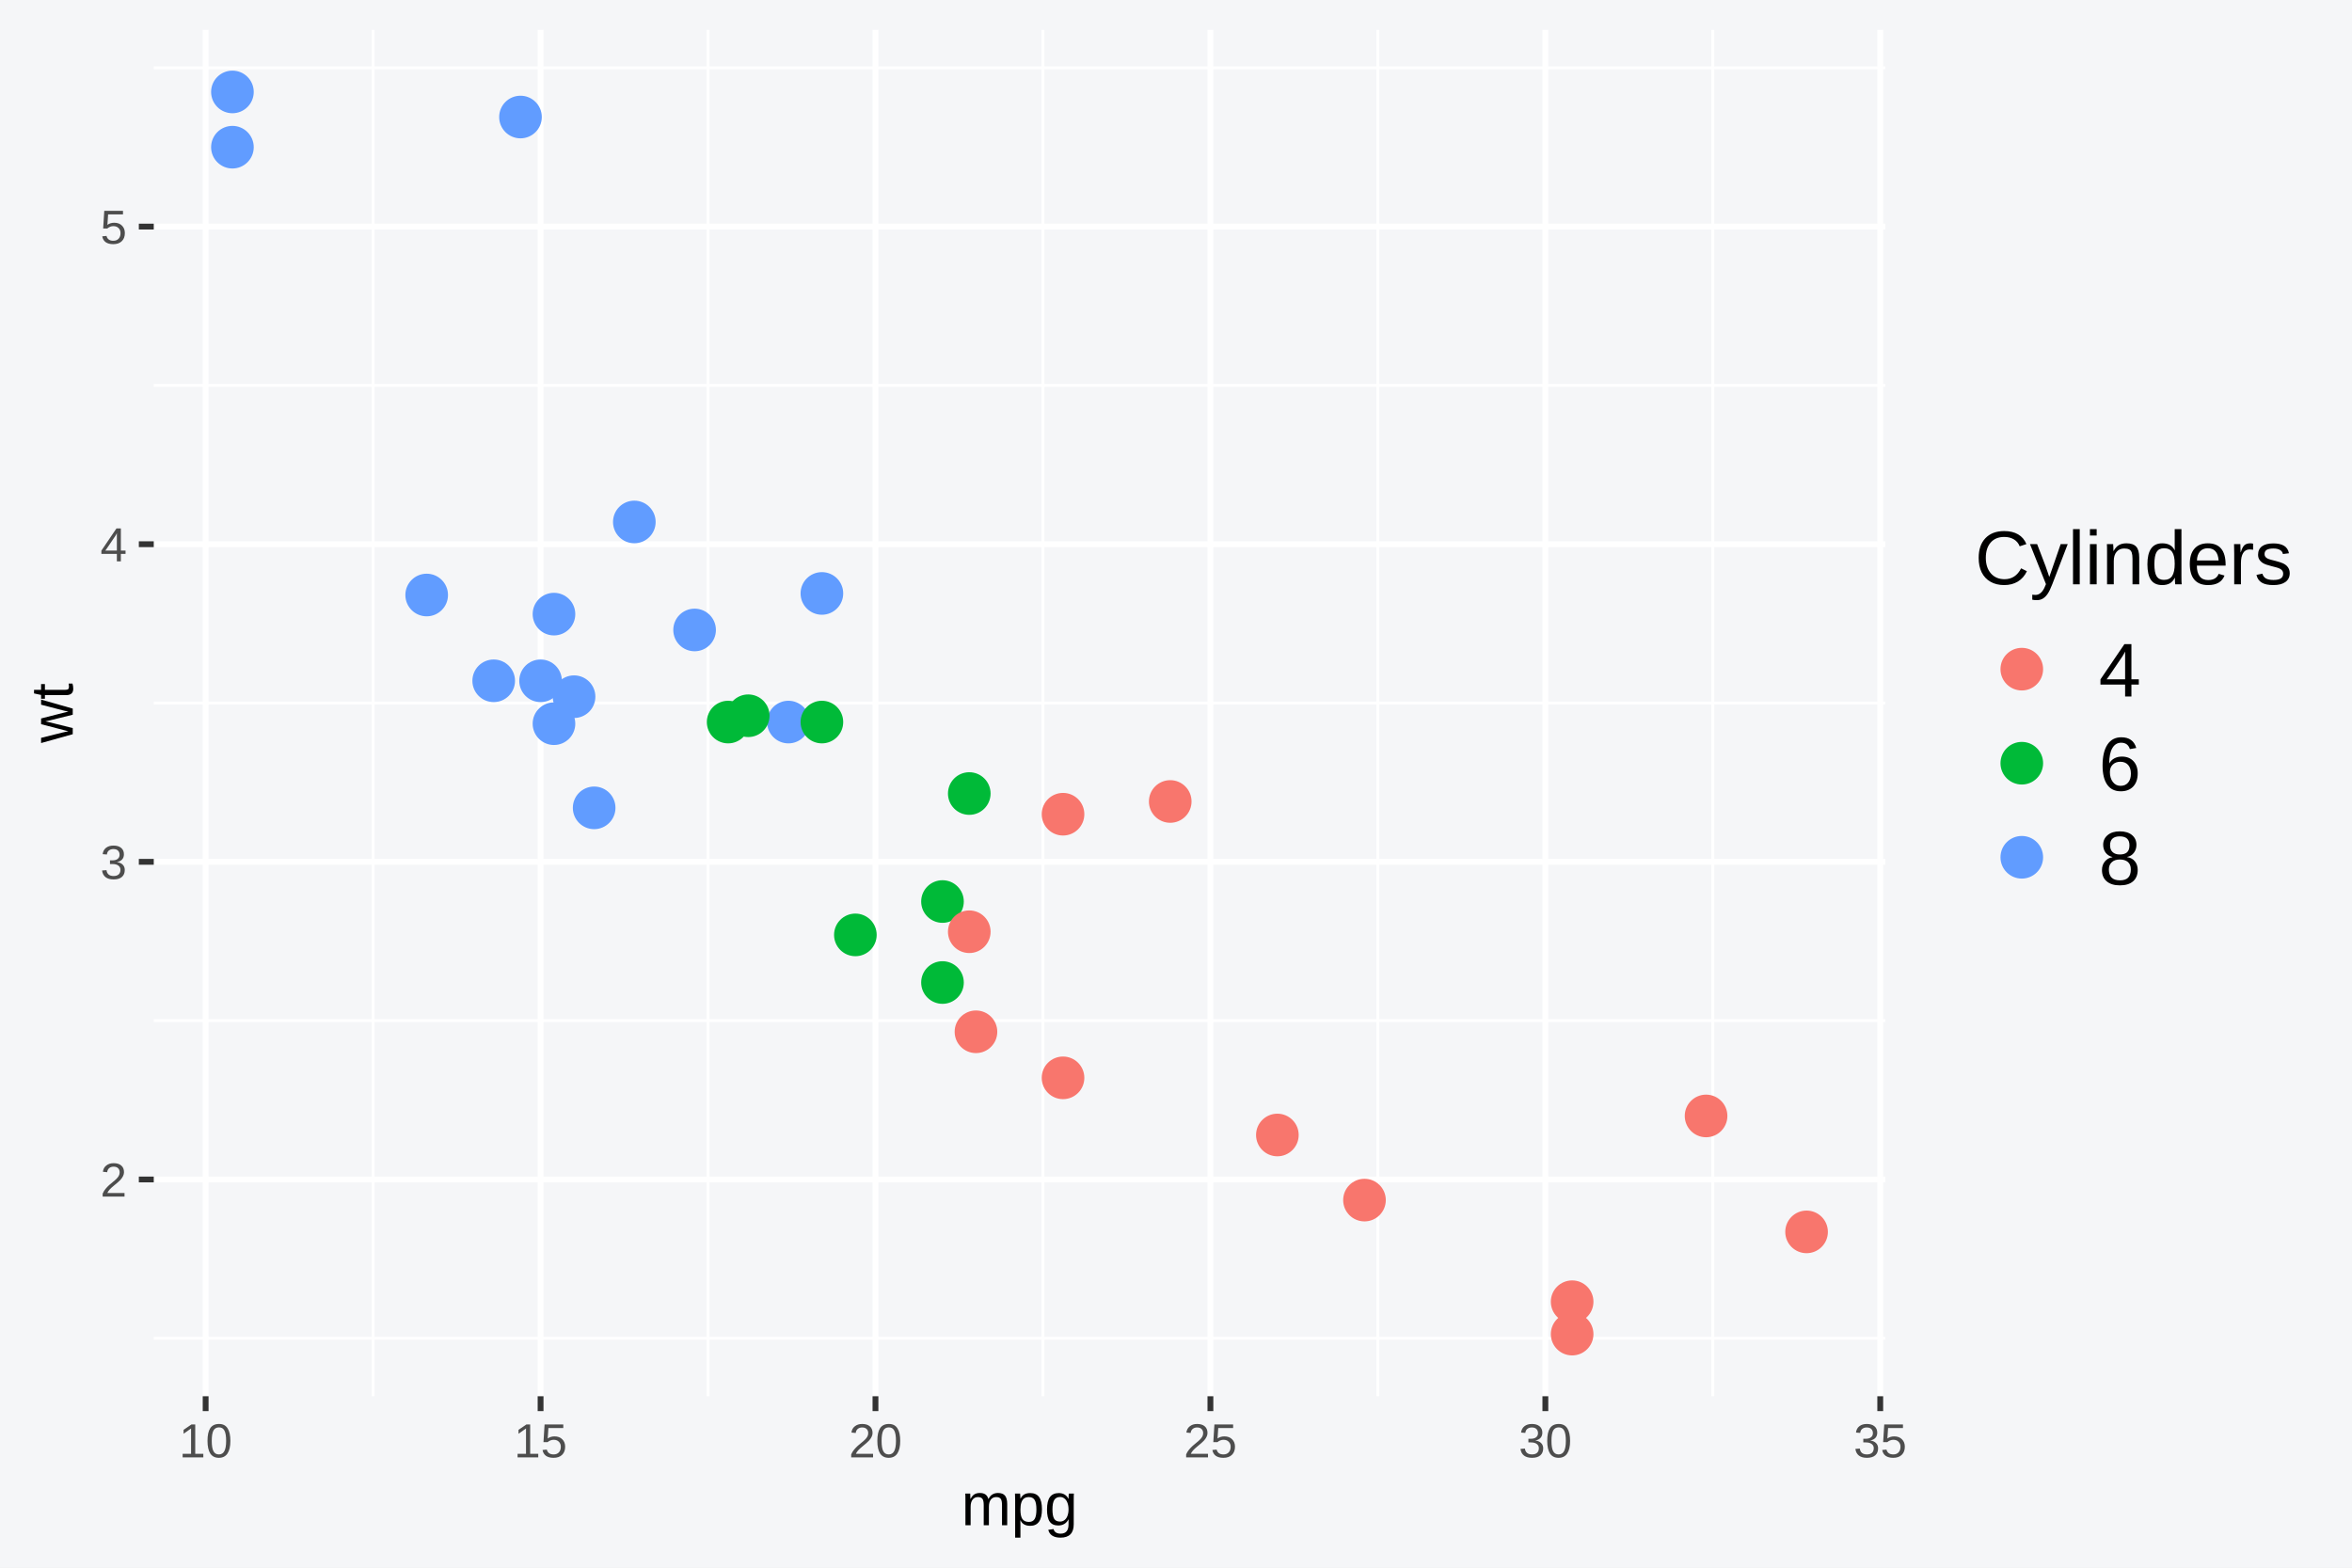
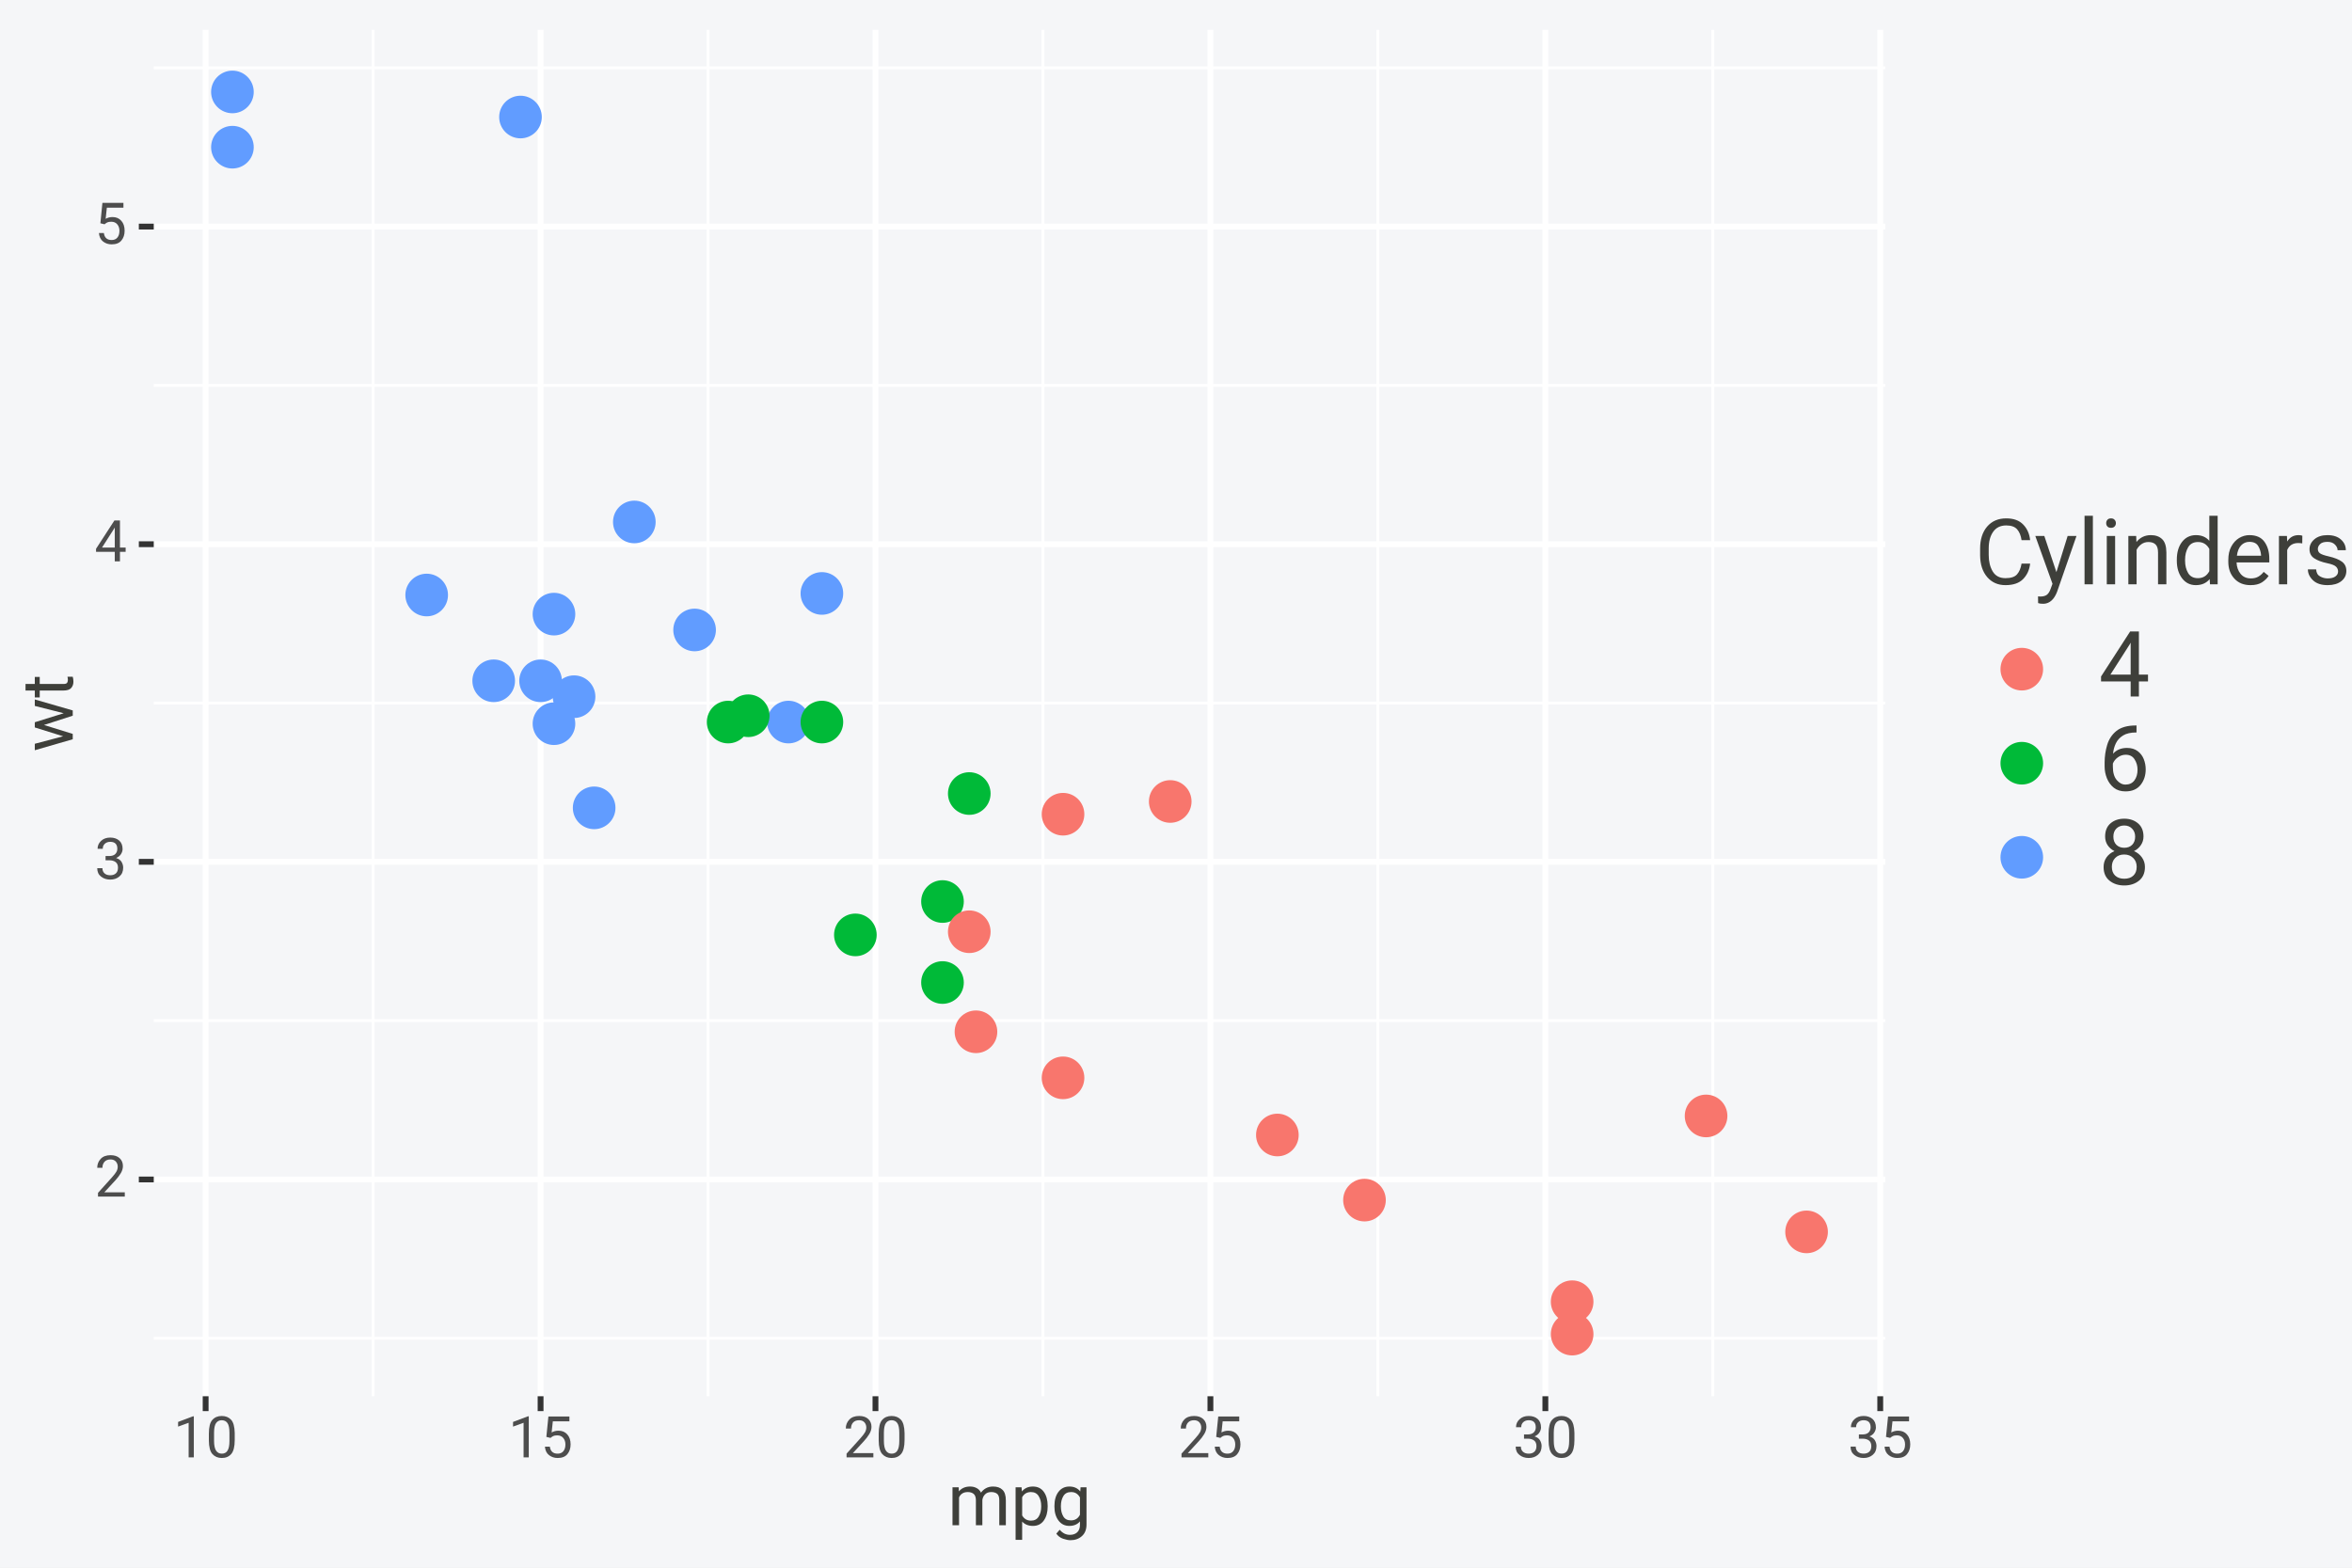
<svg xmlns="http://www.w3.org/2000/svg" width="432.00pt" height="288.00pt" viewBox="0 0 432.00 288.00">
  <g class="svglite">
    <defs>
      <style type="text/css">
-     .svglite line, .svglite polyline, .svglite polygon, .svglite path, .svglite rect, .svglite circle {
+     /* theme-aware-processed */
+     .svglite line, .svglite polyline, .svglite polygon, .svglite path, .svglite circle {
      fill: none;
-       stroke: #000000;
+       stroke: #3E3F3A;
+       stroke-linecap: round;
+       stroke-linejoin: round;
+       stroke-miterlimit: 10.00;
+     }
+     .svglite &gt; g &gt; rect {
+       fill: none;
+       stroke: #3E3F3A;
      stroke-linecap: round;
      stroke-linejoin: round;
      stroke-miterlimit: 10.00;
    }
    .svglite text {
      white-space: pre;
+       fill: #3E3F3A;
    }
    .svglite g.glyphgroup path {
      fill: inherit;
      stroke: none;
    }
  </style>
    </defs>
    <rect width="100%" height="100%" style="stroke: none; fill: #F5F6F8;" />
    <defs>
      <clipPath id="cpMC4wMHw0MzIuMDB8MC4wMHwyODguMDA=">
        <rect x="0.00" y="0.00" width="432.00" height="288.00" />
      </clipPath>
    </defs>
    <g clip-path="url(#cpMC4wMHw0MzIuMDB8MC4wMHwyODguMDA=)">
-       <rect x="0" y="0.00" width="432.00" height="288.00" style="stroke-width: 1.07; stroke: none;" />
-     </g>
+       <rect x="0" y="0.00" width="432.00" height="288.00" style="stroke-width: 1.07; stroke: none;" /> fill: #F5F6F8;' /&gt;
+ </g>
    <defs>
      <clipPath id="cpMjguMjR8MzQ2LjI3fDUuNDh8MjU2LjUw">
        <rect x="28.24" y="5.48" width="318.04" height="251.02" />
      </clipPath>
    </defs>
    <g clip-path="url(#cpMjguMjR8MzQ2LjI3fDUuNDh8MjU2LjUw)">
-       <rect x="28.24" y="5.48" width="318.04" height="251.02" style="stroke-width: 1.07; stroke: none;" />
-       <polyline points="28.24,245.85 346.27,245.85 " style="stroke-width: 0.53; stroke: #FFFFFF; stroke-linecap: butt;" />
+       <rect x="28.24" y="5.48" width="318.04" height="251.02" style="stroke-width: 1.07; stroke: none;" /> fill: #F5F6F8;' /&gt;
+ <polyline points="28.24,245.85 346.27,245.85 " style="stroke-width: 0.53; stroke: #FFFFFF; stroke-linecap: butt;" />
      <polyline points="28.24,187.50 346.27,187.50 " style="stroke-width: 0.53; stroke: #FFFFFF; stroke-linecap: butt;" />
      <polyline points="28.24,129.15 346.27,129.15 " style="stroke-width: 0.53; stroke: #FFFFFF; stroke-linecap: butt;" />
      <polyline points="28.24,70.80 346.27,70.80 " style="stroke-width: 0.53; stroke: #FFFFFF; stroke-linecap: butt;" />
      <polyline points="28.24,12.46 346.27,12.46 " style="stroke-width: 0.53; stroke: #FFFFFF; stroke-linecap: butt;" />
      <polyline points="68.53,256.50 68.53,5.48 " style="stroke-width: 0.53; stroke: #FFFFFF; stroke-linecap: butt;" />
      <polyline points="130.05,256.50 130.05,5.48 " style="stroke-width: 0.53; stroke: #FFFFFF; stroke-linecap: butt;" />
      <polyline points="191.56,256.50 191.56,5.48 " style="stroke-width: 0.53; stroke: #FFFFFF; stroke-linecap: butt;" />
      <polyline points="253.08,256.50 253.08,5.48 " style="stroke-width: 0.53; stroke: #FFFFFF; stroke-linecap: butt;" />
      <polyline points="314.59,256.50 314.59,5.48 " style="stroke-width: 0.53; stroke: #FFFFFF; stroke-linecap: butt;" />
      <polyline points="28.24,216.68 346.27,216.68 " style="stroke-width: 1.07; stroke: #FFFFFF; stroke-linecap: butt;" />
      <polyline points="28.24,158.33 346.27,158.33 " style="stroke-width: 1.07; stroke: #FFFFFF; stroke-linecap: butt;" />
      <polyline points="28.24,99.98 346.27,99.98 " style="stroke-width: 1.07; stroke: #FFFFFF; stroke-linecap: butt;" />
      <polyline points="28.24,41.63 346.27,41.63 " style="stroke-width: 1.07; stroke: #FFFFFF; stroke-linecap: butt;" />
      <polyline points="37.77,256.50 37.77,5.48 " style="stroke-width: 1.07; stroke: #FFFFFF; stroke-linecap: butt;" />
      <polyline points="99.29,256.50 99.29,5.48 " style="stroke-width: 1.07; stroke: #FFFFFF; stroke-linecap: butt;" />
      <polyline points="160.80,256.50 160.80,5.48 " style="stroke-width: 1.07; stroke: #FFFFFF; stroke-linecap: butt;" />
      <polyline points="222.32,256.50 222.32,5.48 " style="stroke-width: 1.07; stroke: #FFFFFF; stroke-linecap: butt;" />
      <polyline points="283.84,256.50 283.84,5.48 " style="stroke-width: 1.07; stroke: #FFFFFF; stroke-linecap: butt;" />
      <polyline points="345.35,256.50 345.35,5.48 " style="stroke-width: 1.07; stroke: #FFFFFF; stroke-linecap: butt;" />
      <circle cx="173.11" cy="180.50" r="3.56" style="stroke-width: 0.71; stroke: #00BA38; fill: #00BA38;" />
      <circle cx="173.11" cy="165.62" r="3.56" style="stroke-width: 0.71; stroke: #00BA38; fill: #00BA38;" />
      <circle cx="195.25" cy="198.01" r="3.56" style="stroke-width: 0.71; stroke: #F8766D; fill: #F8766D;" />
      <circle cx="178.03" cy="145.78" r="3.56" style="stroke-width: 0.71; stroke: #00BA38; fill: #00BA38;" />
      <circle cx="144.81" cy="132.65" r="3.56" style="stroke-width: 0.71; stroke: #619CFF; fill: #619CFF;" />
      <circle cx="137.43" cy="131.49" r="3.56" style="stroke-width: 0.71; stroke: #00BA38; fill: #00BA38;" />
      <circle cx="90.68" cy="125.07" r="3.56" style="stroke-width: 0.71; stroke: #619CFF; fill: #619CFF;" />
      <circle cx="214.94" cy="147.24" r="3.56" style="stroke-width: 0.71; stroke: #F8766D; fill: #F8766D;" />
      <circle cx="195.25" cy="149.58" r="3.56" style="stroke-width: 0.71; stroke: #F8766D; fill: #F8766D;" />
      <circle cx="150.96" cy="132.65" r="3.56" style="stroke-width: 0.71; stroke: #00BA38; fill: #00BA38;" />
      <circle cx="133.74" cy="132.65" r="3.56" style="stroke-width: 0.71; stroke: #00BA38; fill: #00BA38;" />
      <circle cx="116.51" cy="95.89" r="3.56" style="stroke-width: 0.71; stroke: #619CFF; fill: #619CFF;" />
      <circle cx="127.58" cy="115.73" r="3.56" style="stroke-width: 0.71; stroke: #619CFF; fill: #619CFF;" />
      <circle cx="101.75" cy="112.82" r="3.56" style="stroke-width: 0.71; stroke: #619CFF; fill: #619CFF;" />
      <circle cx="42.69" cy="27.04" r="3.56" style="stroke-width: 0.71; stroke: #619CFF; fill: #619CFF;" />
      <circle cx="42.69" cy="16.89" r="3.56" style="stroke-width: 0.71; stroke: #619CFF; fill: #619CFF;" />
      <circle cx="95.60" cy="21.50" r="3.56" style="stroke-width: 0.71; stroke: #619CFF; fill: #619CFF;" />
      <circle cx="313.36" cy="205.01" r="3.56" style="stroke-width: 0.71; stroke: #F8766D; fill: #F8766D;" />
      <circle cx="288.76" cy="239.14" r="3.56" style="stroke-width: 0.71; stroke: #F8766D; fill: #F8766D;" />
      <circle cx="331.82" cy="226.31" r="3.56" style="stroke-width: 0.71; stroke: #F8766D; fill: #F8766D;" />
      <circle cx="179.26" cy="189.55" r="3.56" style="stroke-width: 0.71; stroke: #F8766D; fill: #F8766D;" />
      <circle cx="105.44" cy="127.99" r="3.56" style="stroke-width: 0.71; stroke: #619CFF; fill: #619CFF;" />
      <circle cx="101.75" cy="132.95" r="3.56" style="stroke-width: 0.71; stroke: #619CFF; fill: #619CFF;" />
      <circle cx="78.37" cy="109.31" r="3.56" style="stroke-width: 0.71; stroke: #619CFF; fill: #619CFF;" />
      <circle cx="150.96" cy="109.02" r="3.56" style="stroke-width: 0.71; stroke: #619CFF; fill: #619CFF;" />
      <circle cx="250.62" cy="220.47" r="3.56" style="stroke-width: 0.71; stroke: #F8766D; fill: #F8766D;" />
      <circle cx="234.62" cy="208.51" r="3.56" style="stroke-width: 0.71; stroke: #F8766D; fill: #F8766D;" />
      <circle cx="288.76" cy="245.09" r="3.56" style="stroke-width: 0.71; stroke: #F8766D; fill: #F8766D;" />
      <circle cx="109.13" cy="148.41" r="3.56" style="stroke-width: 0.71; stroke: #619CFF; fill: #619CFF;" />
      <circle cx="157.11" cy="171.75" r="3.56" style="stroke-width: 0.71; stroke: #00BA38; fill: #00BA38;" />
      <circle cx="99.29" cy="125.07" r="3.56" style="stroke-width: 0.71; stroke: #619CFF; fill: #619CFF;" />
      <circle cx="178.03" cy="171.17" r="3.56" style="stroke-width: 0.71; stroke: #F8766D; fill: #F8766D;" />
    </g>
    <g clip-path="url(#cpMC4wMHw0MzIuMDB8MC4wMHwyODguMDA=)">
-       <text x="23.31" y="219.83" text-anchor="end" style="font-size: 8.80px;fill: #4D4D4D; font-family: &quot;Arial&quot;;" textLength="4.89px" lengthAdjust="spacingAndGlyphs">2</text>
-       <text x="23.31" y="161.48" text-anchor="end" style="font-size: 8.80px;fill: #4D4D4D; font-family: &quot;Arial&quot;;" textLength="4.89px" lengthAdjust="spacingAndGlyphs">3</text>
-       <text x="23.31" y="103.13" text-anchor="end" style="font-size: 8.80px;fill: #4D4D4D; font-family: &quot;Arial&quot;;" textLength="4.89px" lengthAdjust="spacingAndGlyphs">4</text>
-       <text x="23.31" y="44.78" text-anchor="end" style="font-size: 8.80px;fill: #4D4D4D; font-family: &quot;Arial&quot;;" textLength="4.89px" lengthAdjust="spacingAndGlyphs">5</text>
+       <text x="23.31" y="219.83" text-anchor="end" style="font-size: 0.88em;fill: #4D4D4D; font-family: &quot;Roboto&quot;, -apple-system, BlinkMacSystemFont, &quot;Segoe UI&quot;, system-ui, sans-serif;">2</text>
+       <text x="23.31" y="161.48" text-anchor="end" style="font-size: 0.88em;fill: #4D4D4D; font-family: &quot;Roboto&quot;, -apple-system, BlinkMacSystemFont, &quot;Segoe UI&quot;, system-ui, sans-serif;">3</text>
+       <text x="23.31" y="103.13" text-anchor="end" style="font-size: 0.88em;fill: #4D4D4D; font-family: &quot;Roboto&quot;, -apple-system, BlinkMacSystemFont, &quot;Segoe UI&quot;, system-ui, sans-serif;">4</text>
+       <text x="23.31" y="44.78" text-anchor="end" style="font-size: 0.88em;fill: #4D4D4D; font-family: &quot;Roboto&quot;, -apple-system, BlinkMacSystemFont, &quot;Segoe UI&quot;, system-ui, sans-serif;">5</text>
      <polyline points="25.50,216.68 28.24,216.68 " style="stroke-width: 1.07; stroke: #333333; stroke-linecap: butt;" />
      <polyline points="25.50,158.33 28.24,158.33 " style="stroke-width: 1.07; stroke: #333333; stroke-linecap: butt;" />
      <polyline points="25.50,99.98 28.24,99.98 " style="stroke-width: 1.07; stroke: #333333; stroke-linecap: butt;" />
      <polyline points="25.50,41.63 28.24,41.63 " style="stroke-width: 1.07; stroke: #333333; stroke-linecap: butt;" />
      <polyline points="37.77,259.24 37.77,256.50 " style="stroke-width: 1.07; stroke: #333333; stroke-linecap: butt;" />
      <polyline points="99.29,259.24 99.29,256.50 " style="stroke-width: 1.07; stroke: #333333; stroke-linecap: butt;" />
      <polyline points="160.80,259.24 160.80,256.50 " style="stroke-width: 1.07; stroke: #333333; stroke-linecap: butt;" />
      <polyline points="222.32,259.24 222.32,256.50 " style="stroke-width: 1.07; stroke: #333333; stroke-linecap: butt;" />
      <polyline points="283.84,259.24 283.84,256.50 " style="stroke-width: 1.07; stroke: #333333; stroke-linecap: butt;" />
      <polyline points="345.35,259.24 345.35,256.50 " style="stroke-width: 1.07; stroke: #333333; stroke-linecap: butt;" />
-       <text x="37.77" y="267.74" text-anchor="middle" style="font-size: 8.80px;fill: #4D4D4D; font-family: &quot;Arial&quot;;" textLength="9.78px" lengthAdjust="spacingAndGlyphs">10</text>
-       <text x="99.29" y="267.74" text-anchor="middle" style="font-size: 8.80px;fill: #4D4D4D; font-family: &quot;Arial&quot;;" textLength="9.78px" lengthAdjust="spacingAndGlyphs">15</text>
-       <text x="160.80" y="267.74" text-anchor="middle" style="font-size: 8.80px;fill: #4D4D4D; font-family: &quot;Arial&quot;;" textLength="9.78px" lengthAdjust="spacingAndGlyphs">20</text>
-       <text x="222.32" y="267.74" text-anchor="middle" style="font-size: 8.80px;fill: #4D4D4D; font-family: &quot;Arial&quot;;" textLength="9.78px" lengthAdjust="spacingAndGlyphs">25</text>
-       <text x="283.84" y="267.74" text-anchor="middle" style="font-size: 8.80px;fill: #4D4D4D; font-family: &quot;Arial&quot;;" textLength="9.78px" lengthAdjust="spacingAndGlyphs">30</text>
-       <text x="345.35" y="267.74" text-anchor="middle" style="font-size: 8.80px;fill: #4D4D4D; font-family: &quot;Arial&quot;;" textLength="9.78px" lengthAdjust="spacingAndGlyphs">35</text>
-       <text x="187.26" y="280.20" text-anchor="middle" style="font-size: 11.00px; font-family: &quot;Arial&quot;;" textLength="21.41px" lengthAdjust="spacingAndGlyphs">mpg</text>
-       <text transform="translate(13.36,130.99) rotate(-90)" text-anchor="middle" style="font-size: 11.00px; font-family: &quot;Arial&quot;;" textLength="11.00px" lengthAdjust="spacingAndGlyphs">wt</text>
-       <rect x="357.23" y="90.37" width="69.29" height="81.25" style="stroke-width: 0.75; stroke: none;" />
-       <rect x="357.23" y="90.37" width="69.29" height="81.25" style="stroke-width: 1.07; stroke: none;" />
-       <text x="362.71" y="107.34" style="font-size: 14.00px; font-family: &quot;Arial&quot;;" textLength="58.33px" lengthAdjust="spacingAndGlyphs">Cylinders</text>
-       <rect x="362.71" y="114.29" width="17.28" height="17.28" style="stroke-width: 1.07; stroke: none;" />
-       <circle cx="371.35" cy="122.93" r="3.56" style="stroke-width: 0.71; stroke: #F8766D; fill: #F8766D;" />
-       <rect x="362.71" y="131.57" width="17.28" height="17.28" style="stroke-width: 1.07; stroke: none;" />
-       <circle cx="371.35" cy="140.21" r="3.56" style="stroke-width: 0.71; stroke: #00BA38; fill: #00BA38;" />
-       <rect x="362.71" y="148.85" width="17.28" height="17.28" style="stroke-width: 1.07; stroke: none;" />
-       <circle cx="371.35" cy="157.49" r="3.56" style="stroke-width: 0.71; stroke: #619CFF; fill: #619CFF;" />
-       <text x="385.47" y="127.95" style="font-size: 14.00px; font-family: &quot;Arial&quot;;" textLength="7.78px" lengthAdjust="spacingAndGlyphs">4</text>
-       <text x="385.47" y="145.23" style="font-size: 14.00px; font-family: &quot;Arial&quot;;" textLength="7.78px" lengthAdjust="spacingAndGlyphs">6</text>
-       <text x="385.47" y="162.51" style="font-size: 14.00px; font-family: &quot;Arial&quot;;" textLength="7.78px" lengthAdjust="spacingAndGlyphs">8</text>
+       <text x="37.77" y="267.74" text-anchor="middle" style="font-size: 0.88em;fill: #4D4D4D; font-family: &quot;Roboto&quot;, -apple-system, BlinkMacSystemFont, &quot;Segoe UI&quot;, system-ui, sans-serif;">10</text>
+       <text x="99.29" y="267.74" text-anchor="middle" style="font-size: 0.88em;fill: #4D4D4D; font-family: &quot;Roboto&quot;, -apple-system, BlinkMacSystemFont, &quot;Segoe UI&quot;, system-ui, sans-serif;">15</text>
+       <text x="160.80" y="267.74" text-anchor="middle" style="font-size: 0.88em;fill: #4D4D4D; font-family: &quot;Roboto&quot;, -apple-system, BlinkMacSystemFont, &quot;Segoe UI&quot;, system-ui, sans-serif;">20</text>
+       <text x="222.32" y="267.74" text-anchor="middle" style="font-size: 0.88em;fill: #4D4D4D; font-family: &quot;Roboto&quot;, -apple-system, BlinkMacSystemFont, &quot;Segoe UI&quot;, system-ui, sans-serif;">25</text>
+       <text x="283.84" y="267.74" text-anchor="middle" style="font-size: 0.88em;fill: #4D4D4D; font-family: &quot;Roboto&quot;, -apple-system, BlinkMacSystemFont, &quot;Segoe UI&quot;, system-ui, sans-serif;">30</text>
+       <text x="345.35" y="267.74" text-anchor="middle" style="font-size: 0.88em;fill: #4D4D4D; font-family: &quot;Roboto&quot;, -apple-system, BlinkMacSystemFont, &quot;Segoe UI&quot;, system-ui, sans-serif;">35</text>
+       <text x="187.26" y="280.20" text-anchor="middle" style="font-size: 1.1em; font-family: &quot;Roboto&quot;, -apple-system, BlinkMacSystemFont, &quot;Segoe UI&quot;, system-ui, sans-serif;">mpg</text>
+       <text transform="translate(13.36,130.99) rotate(-90)" text-anchor="middle" style="font-size: 1.1em; font-family: &quot;Roboto&quot;, -apple-system, BlinkMacSystemFont, &quot;Segoe UI&quot;, system-ui, sans-serif;">wt</text>
+       <rect x="357.23" y="90.37" width="69.29" height="81.25" style="stroke-width: 0.75; stroke: none;" /> fill: #F5F6F8;' /&gt;
+ <rect x="357.23" y="90.37" width="69.29" height="81.25" style="stroke-width: 1.07; stroke: none;" /> fill: #F5F6F8;' /&gt;
+ <text x="362.71" y="107.34" style="font-size: 1.4em; font-family: &quot;Roboto&quot;, -apple-system, BlinkMacSystemFont, &quot;Segoe UI&quot;, system-ui, sans-serif;">Cylinders</text>
+       <rect x="362.71" y="114.29" width="17.28" height="17.28" style="stroke-width: 1.07; stroke: none;" /> fill: #F5F6F8;' /&gt;
+ <circle cx="371.35" cy="122.93" r="3.56" style="stroke-width: 0.71; stroke: #F8766D; fill: #F8766D;" />
+       <rect x="362.71" y="131.57" width="17.28" height="17.28" style="stroke-width: 1.07; stroke: none;" /> fill: #F5F6F8;' /&gt;
+ <circle cx="371.35" cy="140.21" r="3.56" style="stroke-width: 0.71; stroke: #00BA38; fill: #00BA38;" />
+       <rect x="362.71" y="148.85" width="17.28" height="17.28" style="stroke-width: 1.07; stroke: none;" /> fill: #F5F6F8;' /&gt;
+ <circle cx="371.35" cy="157.49" r="3.56" style="stroke-width: 0.71; stroke: #619CFF; fill: #619CFF;" />
+       <text x="385.47" y="127.95" style="font-size: 1.4em; font-family: &quot;Roboto&quot;, -apple-system, BlinkMacSystemFont, &quot;Segoe UI&quot;, system-ui, sans-serif;">4</text>
+       <text x="385.47" y="145.23" style="font-size: 1.4em; font-family: &quot;Roboto&quot;, -apple-system, BlinkMacSystemFont, &quot;Segoe UI&quot;, system-ui, sans-serif;">6</text>
+       <text x="385.47" y="162.51" style="font-size: 1.4em; font-family: &quot;Roboto&quot;, -apple-system, BlinkMacSystemFont, &quot;Segoe UI&quot;, system-ui, sans-serif;">8</text>
    </g>
  </g>
</svg>
